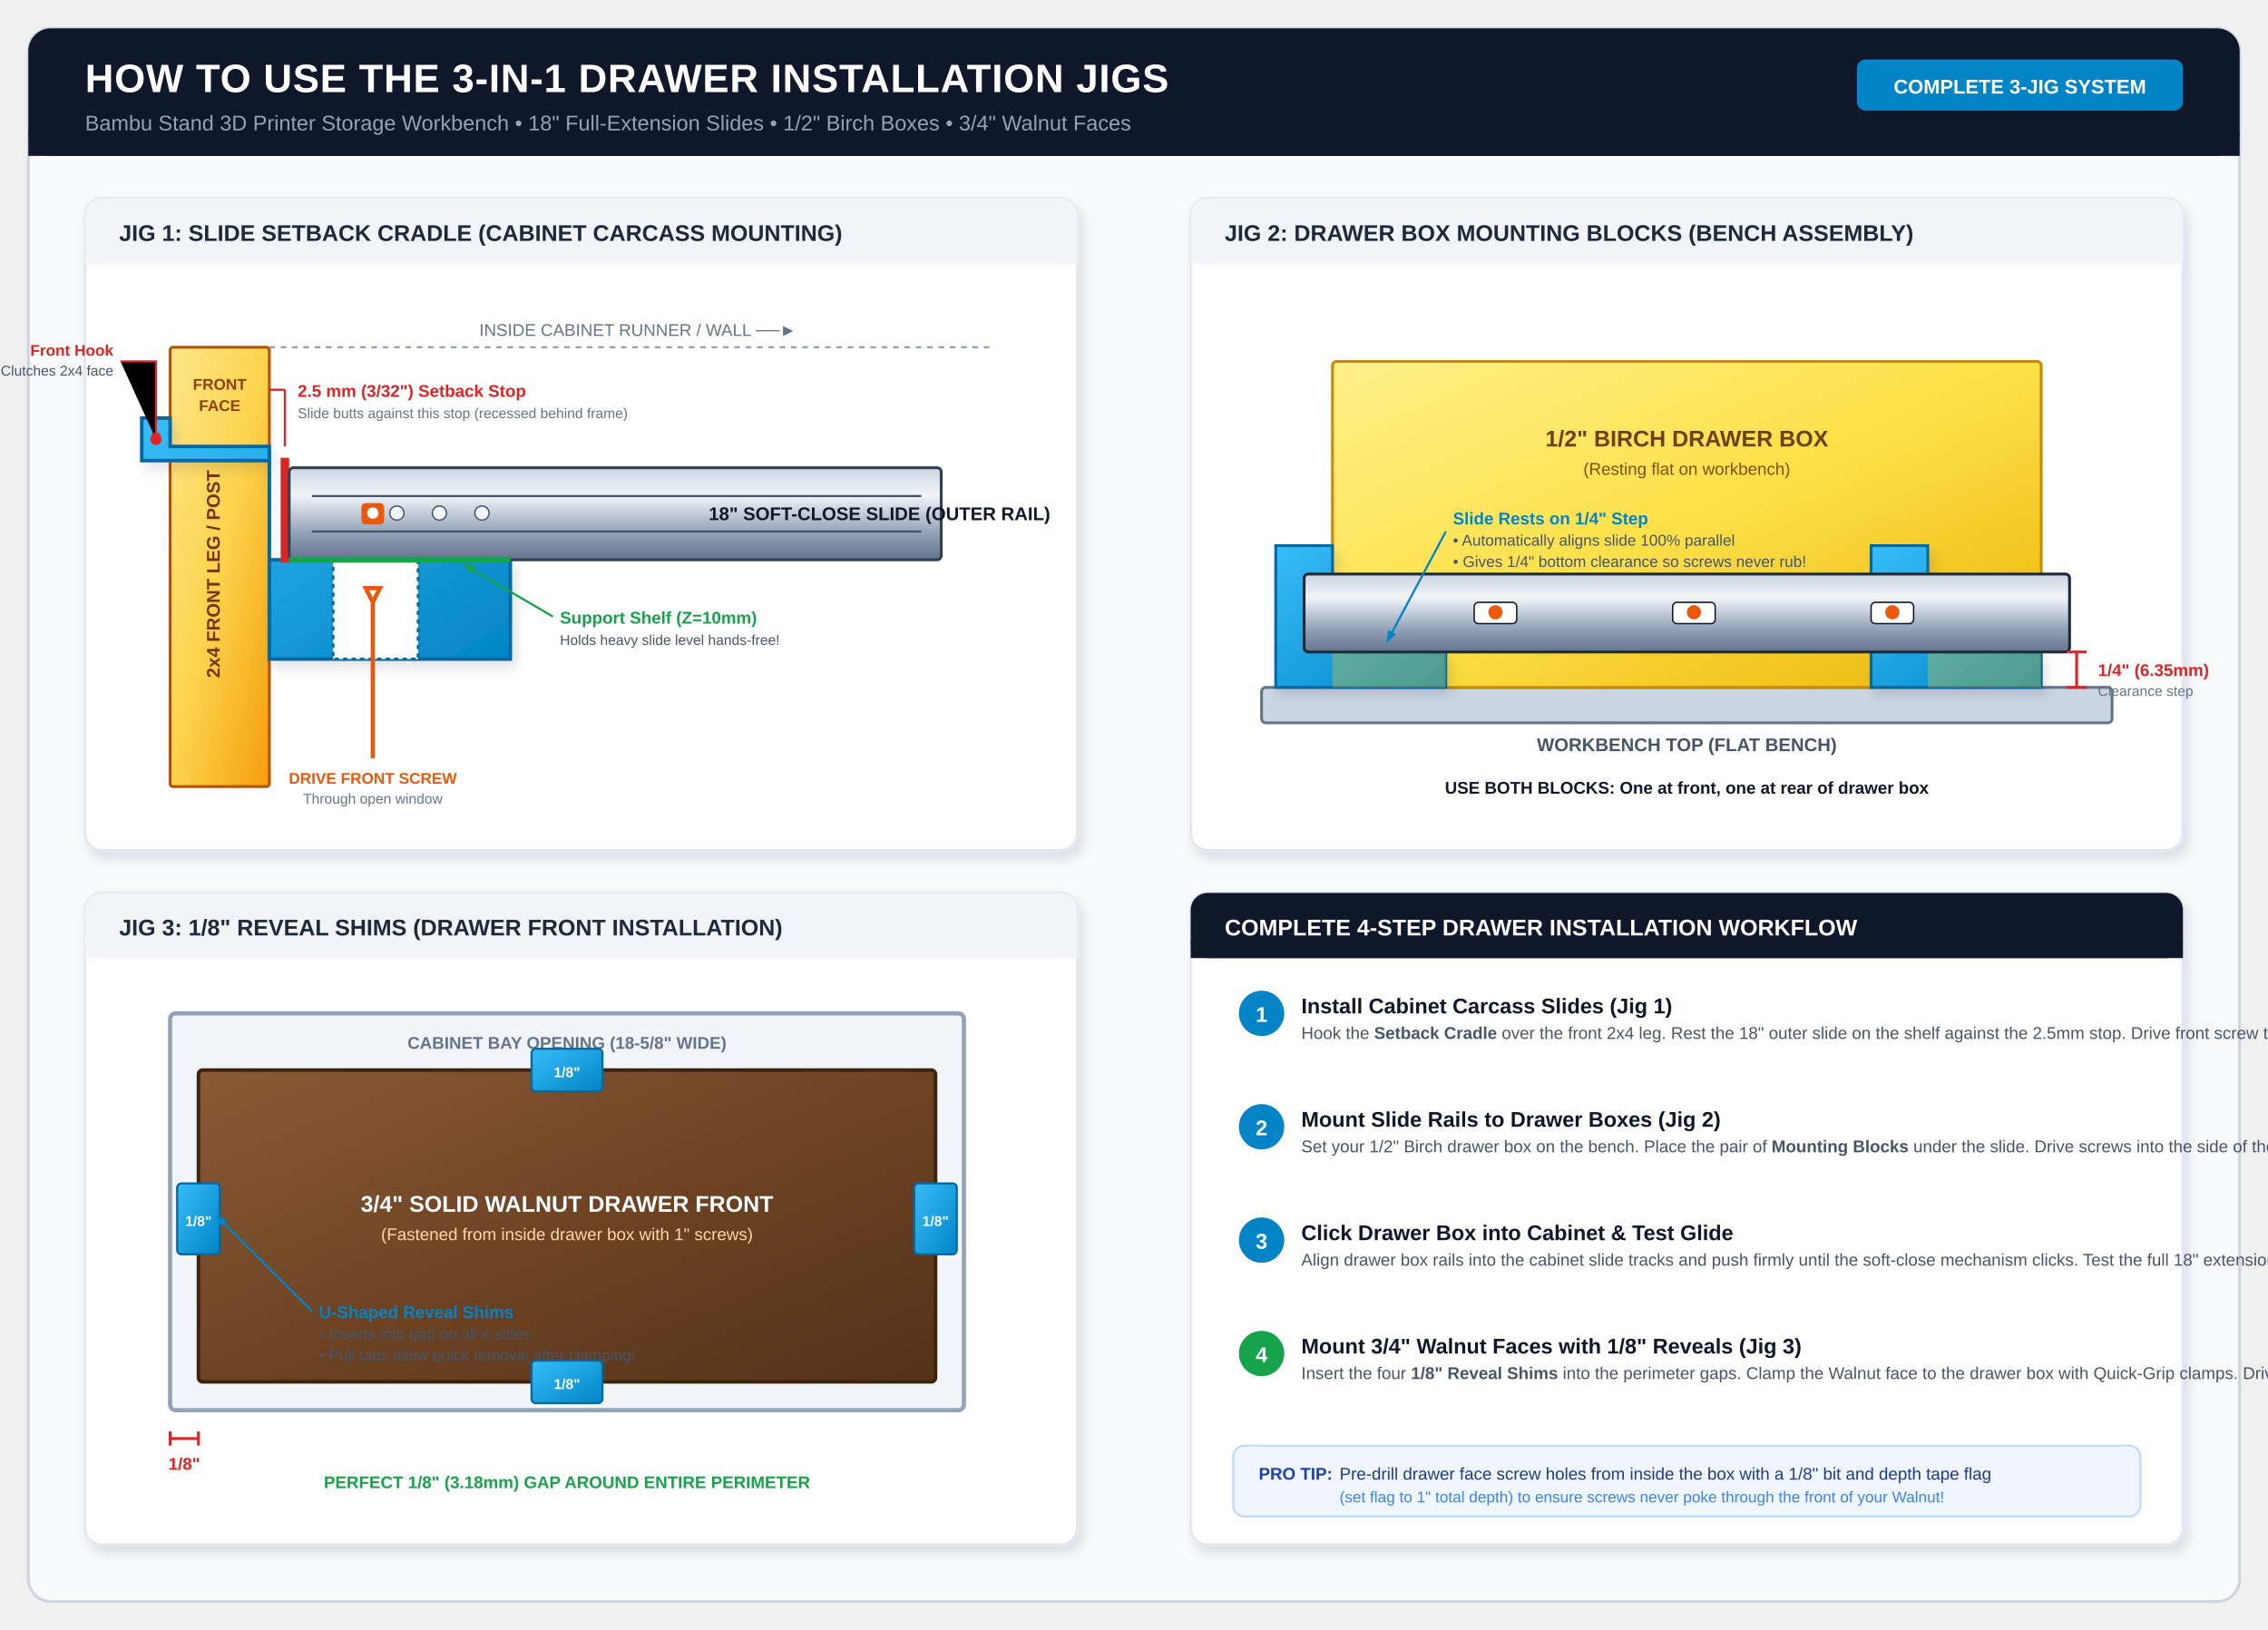
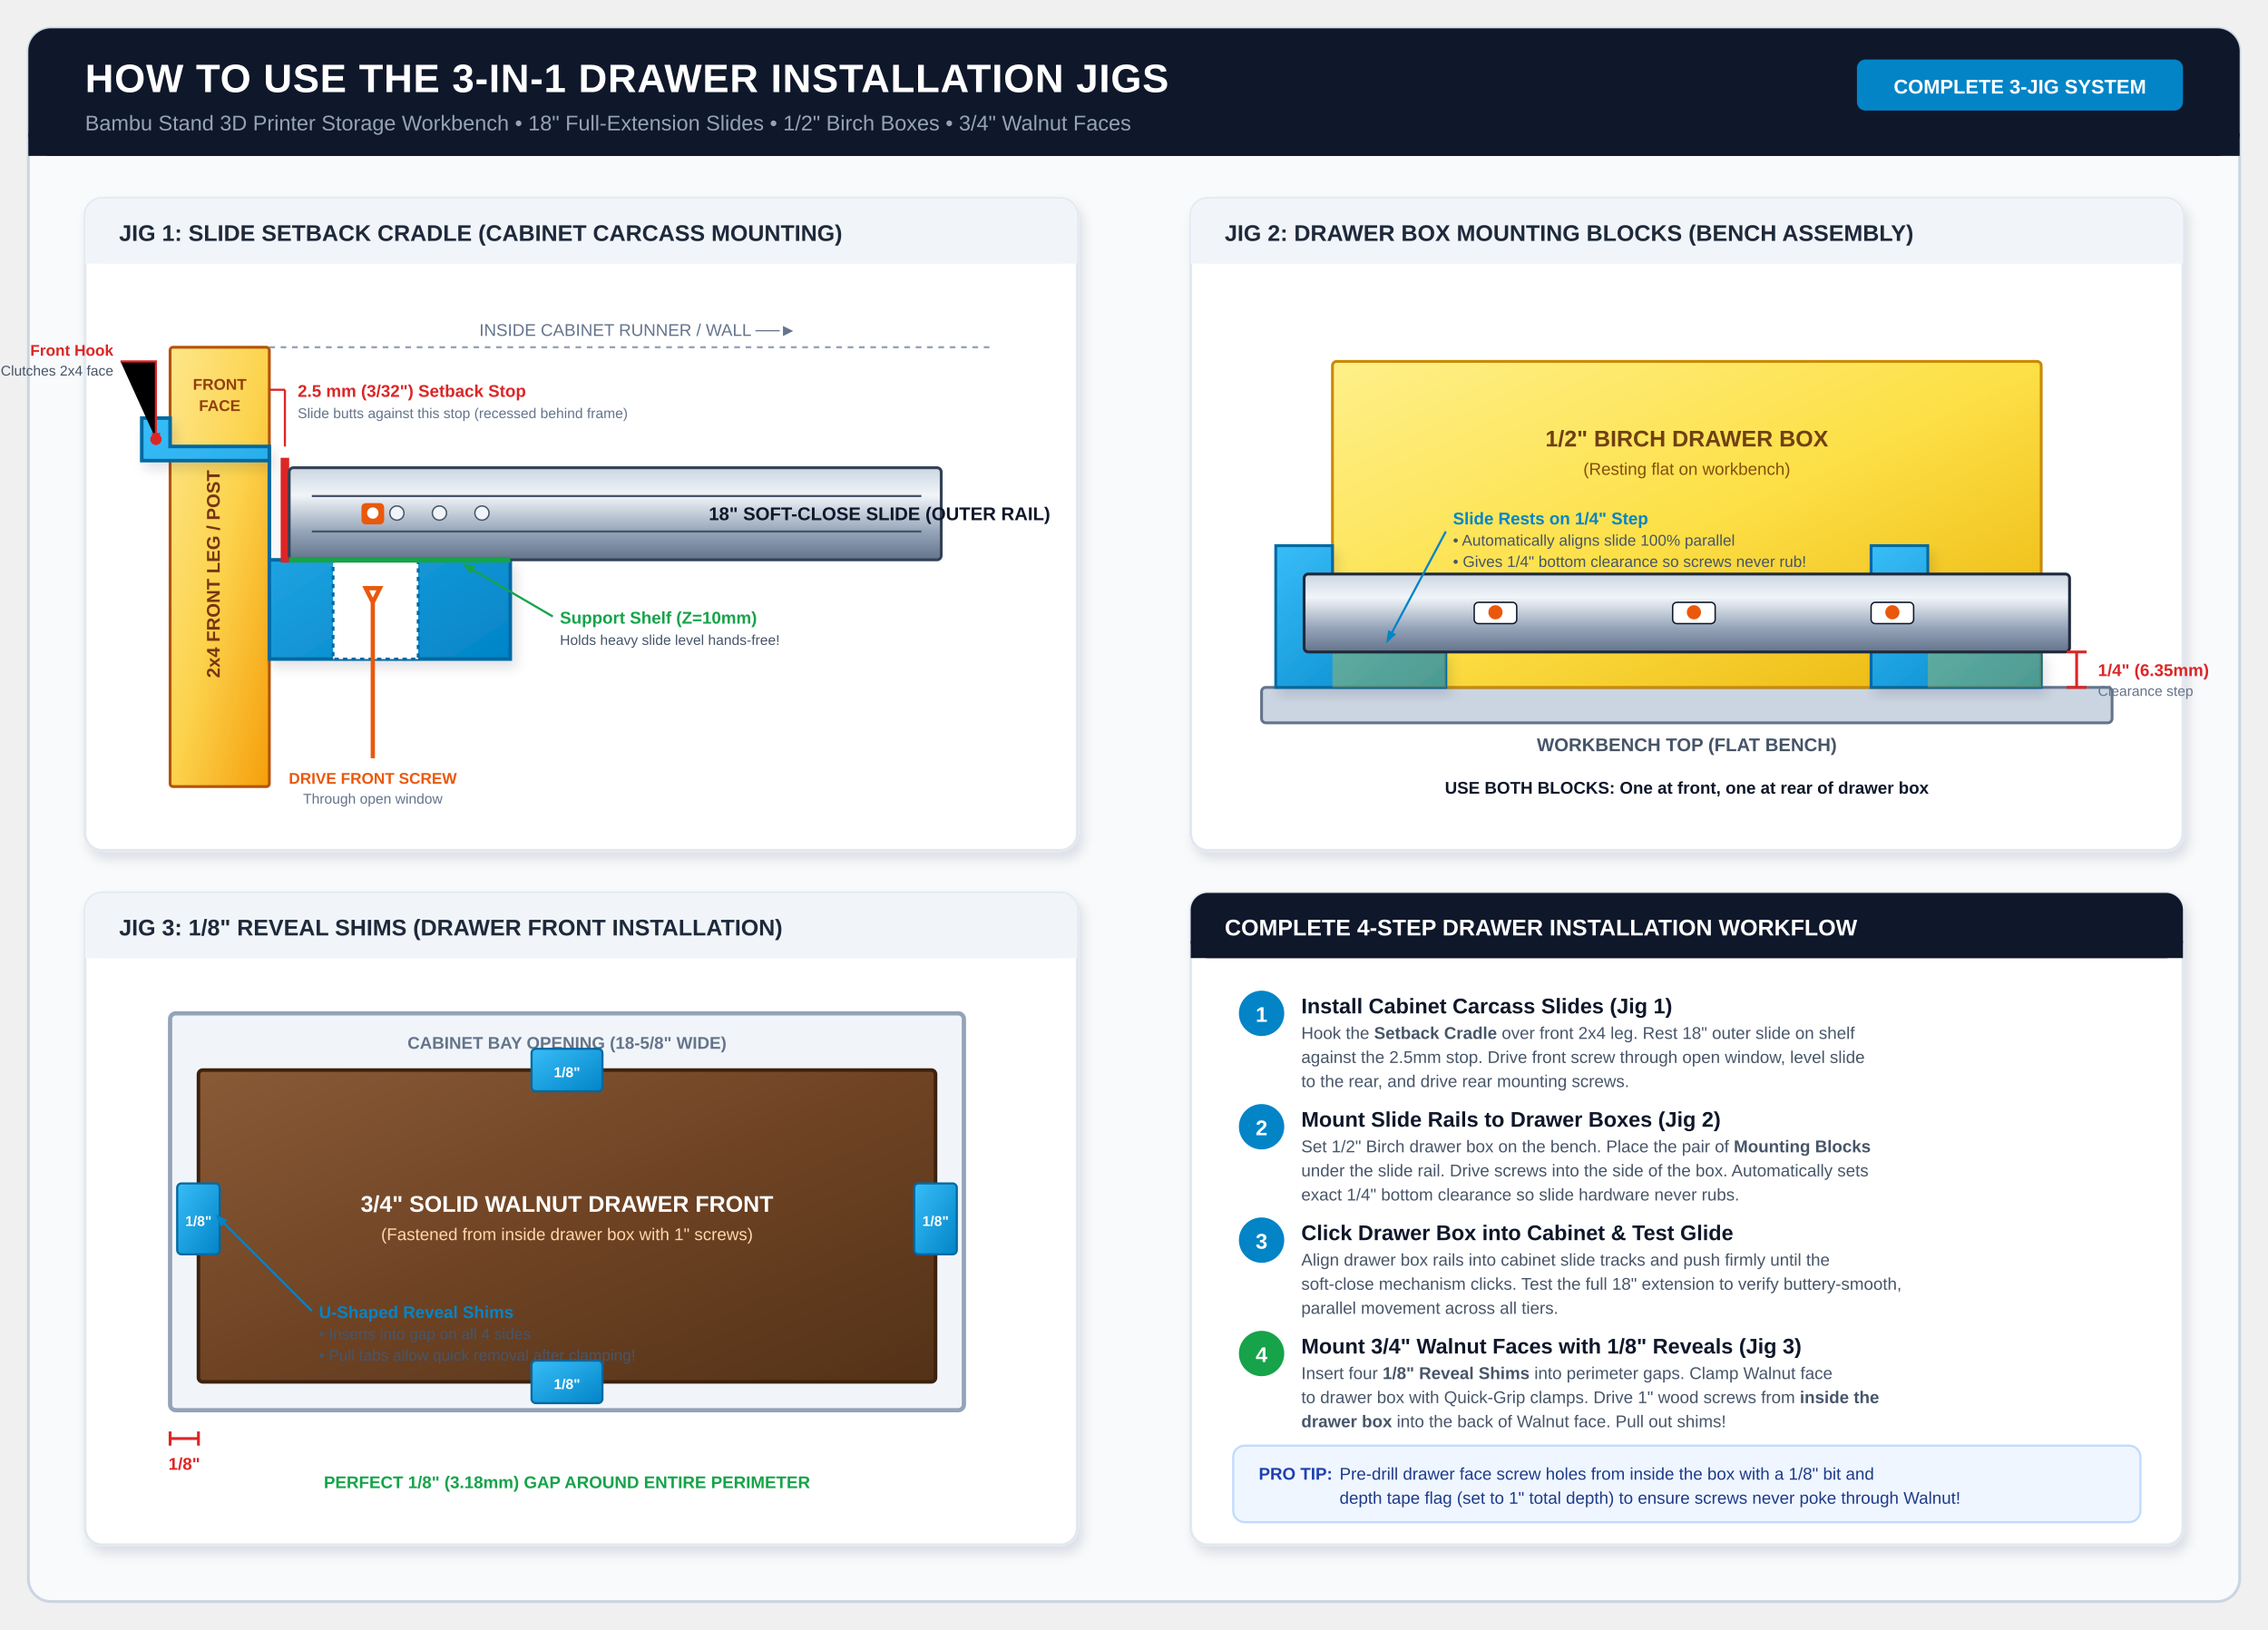
<svg xmlns="http://www.w3.org/2000/svg" viewBox="0 0 1600 1150" width="1600" height="1150" style="background:#ffffff; font-family:'Liberation Sans', Arial, sans-serif;">
  <defs>
    <marker id="arrow" viewBox="0 0 10 10" refX="5" refY="5" markerWidth="6" markerHeight="6" orient="auto-start-reverse">
      <path d="M 0 1.5 L 10 5 L 0 8.5 z" fill="#0284c7" />
    </marker>
    <marker id="arrow-red" viewBox="0 0 10 10" refX="5" refY="5" markerWidth="6" markerHeight="6" orient="auto-start-reverse">
      <path d="M 0 1.5 L 10 5 L 0 8.5 z" fill="#dc2626" />
    </marker>
    <marker id="arrow-slate" viewBox="0 0 10 10" refX="5" refY="5" markerWidth="6" markerHeight="6" orient="auto-start-reverse">
      <path d="M 0 1.5 L 10 5 L 0 8.5 z" fill="#475569" />
    </marker>
    <marker id="arrow-green" viewBox="0 0 10 10" refX="5" refY="5" markerWidth="6" markerHeight="6" orient="auto-start-reverse">
      <path d="M 0 1.5 L 10 5 L 0 8.5 z" fill="#16a34a" />
    </marker>
    <linearGradient id="walnutGrad" x1="0%" y1="0%" x2="100%" y2="100%">
      <stop offset="0%" stop-color="#8a5a36" />
      <stop offset="50%" stop-color="#6e4324" />
      <stop offset="100%" stop-color="#543217" />
    </linearGradient>
    <linearGradient id="birchGrad" x1="0%" y1="0%" x2="100%" y2="100%">
      <stop offset="0%" stop-color="#fef08a" />
      <stop offset="50%" stop-color="#fde047" />
      <stop offset="100%" stop-color="#eab308" />
    </linearGradient>
    <linearGradient id="pineGrad" x1="0%" y1="0%" x2="100%" y2="100%">
      <stop offset="0%" stop-color="#fde68a" />
      <stop offset="50%" stop-color="#fcd34d" />
      <stop offset="100%" stop-color="#f59e0b" />
    </linearGradient>
    <linearGradient id="jigGrad" x1="0%" y1="0%" x2="100%" y2="100%">
      <stop offset="0%" stop-color="#38bdf8" />
      <stop offset="100%" stop-color="#0284c7" />
    </linearGradient>
    <linearGradient id="jigDarkGrad" x1="0%" y1="0%" x2="100%" y2="100%">
      <stop offset="0%" stop-color="#0284c7" />
      <stop offset="100%" stop-color="#0369a1" />
    </linearGradient>
    <linearGradient id="steelSlideGrad" x1="0%" y1="0%" x2="0%" y2="100%">
      <stop offset="0%" stop-color="#cbd5e1" />
      <stop offset="30%" stop-color="#f1f5f9" />
      <stop offset="70%" stop-color="#94a3b8" />
      <stop offset="100%" stop-color="#64748b" />
    </linearGradient>
    <filter id="shadow" x="-5%" y="-5%" width="115%" height="115%">
      <feDropShadow dx="3" dy="5" stdDeviation="4" flood-color="#0f172a" flood-opacity="0.12" />
    </filter>
  </defs>
  <rect x="20" y="20" width="1560" height="1110" rx="16" fill="#f8fafc" stroke="#cbd5e1" stroke-width="2" />
  <rect x="20" y="20" width="1560" height="90" rx="16" fill="#0f172a" />
  <rect x="20" y="94" width="1560" height="16" fill="#0f172a" />
  <text x="60" y="65" font-size="28" font-weight="bold" fill="#ffffff" letter-spacing="0.5">HOW TO USE THE 3-IN-1 DRAWER INSTALLATION JIGS</text>
  <text x="60" y="92" font-size="15" fill="#94a3b8">Bambu Stand 3D Printer Storage Workbench • 18" Full-Extension Slides • 1/2" Birch Boxes • 3/4" Walnut Faces</text>
  <rect x="1310" y="42" width="230" height="36" rx="6" fill="#0284c7" />
  <text x="1425" y="66" font-size="14" font-weight="bold" fill="#ffffff" text-anchor="middle">COMPLETE 3-JIG SYSTEM</text>
  <g transform="translate(60, 140)">
    <rect x="0" y="0" width="700" height="460" rx="12" fill="#ffffff" stroke="#e2e8f0" stroke-width="2" filter="url(#shadow)" />
    <rect x="0" y="0" width="700" height="46" rx="12" fill="#f1f5f9" />
    <rect x="0" y="34" width="700" height="12" fill="#f1f5f9" />
    <text x="24" y="30" font-size="16" font-weight="bold" fill="#1e293b">JIG 1: SLIDE SETBACK CRADLE (CABINET CARCASS MOUNTING)</text>
    <g transform="translate(40, 65)">
      <rect x="20" y="40" width="70" height="310" rx="2" fill="url(#pineGrad)" stroke="#b45309" stroke-width="2" />
      <text x="55" y="200" font-size="13" font-weight="bold" fill="#78350f" text-anchor="middle" transform="rotate(-90 55 200)">2x4 FRONT LEG / POST</text>
      <text x="55" y="70" font-size="11" font-weight="bold" fill="#92400e" text-anchor="middle">FRONT</text>
      <text x="55" y="85" font-size="11" font-weight="bold" fill="#92400e" text-anchor="middle">FACE</text>
      <line x1="90" y1="40" x2="600" y2="40" stroke="#94a3b8" stroke-dasharray="4,4" stroke-width="1.5" />
      <text x="350" y="32" font-size="12" fill="#64748b" text-anchor="middle">INSIDE CABINET RUNNER / WALL ──►</text>
      <path d="M 0,90 L 20,90 L 20,110 L 90,110 L 90,260 L 260,260 L 260,190 L 90,190 L 90,120 L 0,120 Z" fill="url(#jigGrad)" stroke="#0369a1" stroke-width="2.5" filter="url(#shadow)" />
      <circle cx="10" cy="105" r="4" fill="#dc2626" />
      <path d="M 10,105 L 10,50 L -15,50" stroke="#dc2626" stroke-width="1.5" marker-start="url(#arrow-red)" />
      <text x="-20" y="46" font-size="11" font-weight="bold" fill="#dc2626" text-anchor="end">Front Hook</text>
      <text x="-20" y="60" font-size="10" fill="#475569" text-anchor="end">Clutches 2x4 face</text>
      <rect x="98" y="118" width="6" height="74" fill="#dc2626" />
      <line x1="101" y1="110" x2="101" y2="70" stroke="#dc2626" stroke-width="1.5" />
      <line x1="90" y1="70" x2="101" y2="70" stroke="#dc2626" stroke-width="1.5" />
      <text x="110" y="75" font-size="12" font-weight="bold" fill="#dc2626">2.5 mm (3/32") Setback Stop</text>
      <text x="110" y="90" font-size="10" fill="#64748b">Slide butts against this stop (recessed behind frame)</text>
      <rect x="104" y="125" width="460" height="65" rx="3" fill="url(#steelSlideGrad)" stroke="#334155" stroke-width="2" />
      <line x1="120" y1="145" x2="550" y2="145" stroke="#475569" stroke-width="1.5" />
      <line x1="120" y1="170" x2="550" y2="170" stroke="#475569" stroke-width="1.5" />
      <circle cx="180" cy="157" r="5" fill="#f1f5f9" stroke="#475569" />
      <circle cx="210" cy="157" r="5" fill="#f1f5f9" stroke="#475569" />
      <circle cx="240" cy="157" r="5" fill="#f1f5f9" stroke="#475569" />
      <rect x="135" y="190" width="60" height="70" fill="#ffffff" stroke="#0369a1" stroke-width="2" stroke-dasharray="3,3" />
      <rect x="155" y="150" width="16" height="15" rx="3" fill="#ea580c" />
      <circle cx="163" cy="157" r="4" fill="#ffffff" />
      <path d="M 163,330 L 163,220 L 158,210 L 168,210 L 163,220" stroke="#ea580c" stroke-width="3" fill="none" />
      <text x="163" y="348" font-size="11" font-weight="bold" fill="#ea580c" text-anchor="middle">DRIVE FRONT SCREW</text>
      <text x="163" y="362" font-size="10" fill="#64748b" text-anchor="middle">Through open window</text>
      <line x1="104" y1="190" x2="260" y2="190" stroke="#16a34a" stroke-width="4" />
      <path d="M 230,195 L 290,230" stroke="#16a34a" stroke-width="1.5" marker-start="url(#arrow-green)" />
      <text x="295" y="235" font-size="12" font-weight="bold" fill="#16a34a">Support Shelf (Z=10mm)</text>
      <text x="295" y="250" font-size="10" fill="#475569">Holds heavy slide level hands-free!</text>
      <text x="400" y="162" font-size="13" font-weight="bold" fill="#0f172a">18" SOFT-CLOSE SLIDE (OUTER RAIL)</text>
    </g>
  </g>
  <g transform="translate(840, 140)">
    <rect x="0" y="0" width="700" height="460" rx="12" fill="#ffffff" stroke="#e2e8f0" stroke-width="2" filter="url(#shadow)" />
    <rect x="0" y="0" width="700" height="46" rx="12" fill="#f1f5f9" />
    <rect x="0" y="34" width="700" height="12" fill="#f1f5f9" />
    <text x="24" y="30" font-size="16" font-weight="bold" fill="#1e293b">JIG 2: DRAWER BOX MOUNTING BLOCKS (BENCH ASSEMBLY)</text>
    <g transform="translate(40, 65)">
      <rect x="10" y="280" width="600" height="25" rx="3" fill="#cbd5e1" stroke="#64748b" stroke-width="2" />
      <text x="310" y="325" font-size="13" font-weight="bold" fill="#475569" text-anchor="middle">WORKBENCH TOP (FLAT BENCH)</text>
      <rect x="60" y="50" width="500" height="230" rx="3" fill="url(#birchGrad)" stroke="#ca8a04" stroke-width="2" />
      <text x="310" y="110" font-size="16" font-weight="bold" fill="#713f12" text-anchor="middle">1/2" BIRCH DRAWER BOX</text>
      <text x="310" y="130" font-size="12" fill="#854d0e" text-anchor="middle">(Resting flat on workbench)</text>
      <path d="M 20,280 L 140,280 L 140,255 L 60,255 L 60,180 L 20,180 Z" fill="url(#jigGrad)" stroke="#0369a1" stroke-width="2" filter="url(#shadow)" />
      <rect x="60" y="255" width="80" height="25" fill="#facc15" opacity="0.3" />
      <path d="M 440,280 L 560,280 L 560,255 L 480,255 L 480,180 L 440,180 Z" fill="url(#jigGrad)" stroke="#0369a1" stroke-width="2" filter="url(#shadow)" />
      <rect x="480" y="255" width="80" height="25" fill="#facc15" opacity="0.3" />
      <rect x="40" y="200" width="540" height="55" rx="3" fill="url(#steelSlideGrad)" stroke="#1e293b" stroke-width="2" />
      <rect x="160" y="220" width="30" height="15" rx="3" fill="#ffffff" stroke="#0f172a" />
      <rect x="300" y="220" width="30" height="15" rx="3" fill="#ffffff" stroke="#0f172a" />
      <rect x="440" y="220" width="30" height="15" rx="3" fill="#ffffff" stroke="#0f172a" />
      <circle cx="175" cy="227" r="5" fill="#ea580c" />
      <circle cx="315" cy="227" r="5" fill="#ea580c" />
      <circle cx="455" cy="227" r="5" fill="#ea580c" />
      <line x1="585" y1="255" x2="585" y2="280" stroke="#dc2626" stroke-width="2" />
      <line x1="578" y1="255" x2="592" y2="255" stroke="#dc2626" stroke-width="2" />
      <line x1="578" y1="280" x2="592" y2="280" stroke="#dc2626" stroke-width="2" />
      <text x="600" y="272" font-size="12" font-weight="bold" fill="#dc2626">1/4" (6.35mm)</text>
      <text x="600" y="286" font-size="10" fill="#64748b">Clearance step</text>
      <path d="M 100,245 L 140,170" stroke="#0284c7" stroke-width="1.5" marker-start="url(#arrow)" />
      <text x="145" y="165" font-size="12" font-weight="bold" fill="#0284c7">Slide Rests on 1/4" Step</text>
      <text x="145" y="180" font-size="11" fill="#475569">• Automatically aligns slide 100% parallel</text>
      <text x="145" y="195" font-size="11" fill="#475569">• Gives 1/4" bottom clearance so screws never rub!</text>
      <text x="310" y="355" font-size="12" font-weight="bold" fill="#0f172a" text-anchor="middle">USE BOTH BLOCKS: One at front, one at rear of drawer box</text>
    </g>
  </g>
  <g transform="translate(60, 630)">
    <rect x="0" y="0" width="700" height="460" rx="12" fill="#ffffff" stroke="#e2e8f0" stroke-width="2" filter="url(#shadow)" />
    <rect x="0" y="0" width="700" height="46" rx="12" fill="#f1f5f9" />
    <rect x="0" y="34" width="700" height="12" fill="#f1f5f9" />
    <text x="24" y="30" font-size="16" font-weight="bold" fill="#1e293b">JIG 3: 1/8" REVEAL SHIMS (DRAWER FRONT INSTALLATION)</text>
    <g transform="translate(40, 65)">
      <rect x="20" y="20" width="560" height="280" rx="4" fill="#f1f5f9" stroke="#94a3b8" stroke-width="3" />
      <text x="300" y="45" font-size="12" font-weight="bold" fill="#64748b" text-anchor="middle">CABINET BAY OPENING (18-5/8" WIDE)</text>
      <rect x="40" y="60" width="520" height="220" rx="3" fill="url(#walnutGrad)" stroke="#3d220e" stroke-width="2.5" />
      <text x="300" y="160" font-size="16" font-weight="bold" fill="#ffffff" text-anchor="middle">3/4" SOLID WALNUT DRAWER FRONT</text>
      <text x="300" y="180" font-size="12" fill="#fed7aa" text-anchor="middle">(Fastened from inside drawer box with 1" screws)</text>
      <rect x="25" y="140" width="30" height="50" rx="3" fill="url(#jigGrad)" stroke="#0369a1" stroke-width="1.5" />
      <text x="40" y="170" font-size="10" font-weight="bold" fill="#ffffff" text-anchor="middle">1/8"</text>
      <rect x="545" y="140" width="30" height="50" rx="3" fill="url(#jigGrad)" stroke="#0369a1" stroke-width="1.5" />
      <text x="560" y="170" font-size="10" font-weight="bold" fill="#ffffff" text-anchor="middle">1/8"</text>
      <rect x="275" y="45" width="50" height="30" rx="3" fill="url(#jigGrad)" stroke="#0369a1" stroke-width="1.5" />
      <text x="300" y="65" font-size="10" font-weight="bold" fill="#ffffff" text-anchor="middle">1/8"</text>
      <rect x="275" y="265" width="50" height="30" rx="3" fill="url(#jigGrad)" stroke="#0369a1" stroke-width="1.5" />
      <text x="300" y="285" font-size="10" font-weight="bold" fill="#ffffff" text-anchor="middle">1/8"</text>
      <line x1="20" y1="320" x2="40" y2="320" stroke="#dc2626" stroke-width="2" />
      <line x1="20" y1="315" x2="20" y2="325" stroke="#dc2626" stroke-width="2" />
      <line x1="40" y1="315" x2="40" y2="325" stroke="#dc2626" stroke-width="2" />
      <text x="30" y="342" font-size="12" font-weight="bold" fill="#dc2626" text-anchor="middle">1/8"</text>
      <path d="M 55,165 L 120,230" stroke="#0284c7" stroke-width="1.5" marker-start="url(#arrow)" />
      <text x="125" y="235" font-size="12" font-weight="bold" fill="#0284c7">U-Shaped Reveal Shims</text>
      <text x="125" y="250" font-size="11" fill="#475569">• Inserts into gap on all 4 sides</text>
      <text x="125" y="265" font-size="11" fill="#475569">• Pull tabs allow quick removal after clamping!</text>
      <text x="300" y="355" font-size="12" font-weight="bold" fill="#16a34a" text-anchor="middle">PERFECT 1/8" (3.18mm) GAP AROUND ENTIRE PERIMETER</text>
    </g>
  </g>
  <g transform="translate(840, 630)">
    <rect x="0" y="0" width="700" height="460" rx="12" fill="#ffffff" stroke="#e2e8f0" stroke-width="2" filter="url(#shadow)" />
    <rect x="0" y="0" width="700" height="46" rx="12" fill="#0f172a" />
    <rect x="0" y="34" width="700" height="12" fill="#0f172a" />
    <text x="24" y="30" font-size="16" font-weight="bold" fill="#ffffff">COMPLETE 4-STEP DRAWER INSTALLATION WORKFLOW</text>
    <g transform="translate(30, 65)">
      <g transform="translate(0, 0)">
        <circle cx="20" cy="20" r="16" fill="#0284c7" />
        <text x="20" y="26" font-size="15" font-weight="bold" fill="#ffffff" text-anchor="middle">1</text>
        <text x="48" y="20" font-size="15" font-weight="bold" fill="#0f172a">Install Cabinet Carcass Slides (Jig 1)</text>
-         <text x="48" y="38" font-size="12" fill="#475569">Hook the <tspan font-weight="bold">Setback Cradle</tspan> over the front 2x4 leg. Rest the 18" outer slide on the shelf against the 2.5mm stop. Drive front screw through the open window, level to the rear, and drive rear screws.</text>
+         <text x="48" y="38" font-size="12" fill="#475569">
+           <tspan x="48" dy="0">Hook the <tspan font-weight="bold">Setback Cradle</tspan> over front 2x4 leg. Rest 18" outer slide on shelf</tspan>
+           <tspan x="48" dy="17">against the 2.5mm stop. Drive front screw through open window, level slide</tspan>
+           <tspan x="48" dy="17">to the rear, and drive rear mounting screws.</tspan>
+         </text>
      </g>
      <g transform="translate(0, 80)">
        <circle cx="20" cy="20" r="16" fill="#0284c7" />
        <text x="20" y="26" font-size="15" font-weight="bold" fill="#ffffff" text-anchor="middle">2</text>
        <text x="48" y="20" font-size="15" font-weight="bold" fill="#0f172a">Mount Slide Rails to Drawer Boxes (Jig 2)</text>
-         <text x="48" y="38" font-size="12" fill="#475569">Set your 1/2" Birch drawer box on the bench. Place the pair of <tspan font-weight="bold">Mounting Blocks</tspan> under the slide. Drive screws into the side of the box. Automatically sets exact 1/4" bottom clearance.</text>
+         <text x="48" y="38" font-size="12" fill="#475569">
+           <tspan x="48" dy="0">Set 1/2" Birch drawer box on the bench. Place the pair of <tspan font-weight="bold">Mounting Blocks</tspan>
+           </tspan>
+           <tspan x="48" dy="17">under the slide rail. Drive screws into the side of the box. Automatically sets</tspan>
+           <tspan x="48" dy="17">exact 1/4" bottom clearance so slide hardware never rubs.</tspan>
+         </text>
      </g>
      <g transform="translate(0, 160)">
        <circle cx="20" cy="20" r="16" fill="#0284c7" />
        <text x="20" y="26" font-size="15" font-weight="bold" fill="#ffffff" text-anchor="middle">3</text>
        <text x="48" y="20" font-size="15" font-weight="bold" fill="#0f172a">Click Drawer Box into Cabinet &amp; Test Glide</text>
-         <text x="48" y="38" font-size="12" fill="#475569">Align drawer box rails into the cabinet slide tracks and push firmly until the soft-close mechanism clicks. Test the full 18" extension to verify buttery-smooth, parallel movement.</text>
+         <text x="48" y="38" font-size="12" fill="#475569">
+           <tspan x="48" dy="0">Align drawer box rails into cabinet slide tracks and push firmly until the</tspan>
+           <tspan x="48" dy="17">soft-close mechanism clicks. Test the full 18" extension to verify buttery-smooth,</tspan>
+           <tspan x="48" dy="17">parallel movement across all tiers.</tspan>
+         </text>
      </g>
      <g transform="translate(0, 240)">
        <circle cx="20" cy="20" r="16" fill="#16a34a" />
        <text x="20" y="26" font-size="15" font-weight="bold" fill="#ffffff" text-anchor="middle">4</text>
        <text x="48" y="20" font-size="15" font-weight="bold" fill="#0f172a">Mount 3/4" Walnut Faces with 1/8" Reveals (Jig 3)</text>
-         <text x="48" y="38" font-size="12" fill="#475569">Insert the four <tspan font-weight="bold">1/8" Reveal Shims</tspan> into the perimeter gaps. Clamp the Walnut face to the drawer box with Quick-Grip clamps. Drive 1" wood screws from <tspan font-weight="bold">inside the drawer box</tspan> into the back of the Walnut face. Pull out shims!</text>
+         <text x="48" y="38" font-size="12" fill="#475569">
+           <tspan x="48" dy="0">Insert four <tspan font-weight="bold">1/8" Reveal Shims</tspan> into perimeter gaps. Clamp Walnut face</tspan>
+           <tspan x="48" dy="17">to drawer box with Quick-Grip clamps. Drive 1" wood screws from <tspan font-weight="bold">inside the</tspan>
+           </tspan>
+           <tspan x="48" dy="17">
+             <tspan font-weight="bold">drawer box</tspan> into the back of Walnut face. Pull out shims!</tspan>
+         </text>
      </g>
      <g transform="translate(0, 325)">
-         <rect x="0" y="0" width="640" height="50" rx="8" fill="#eff6ff" stroke="#bfdbfe" stroke-width="1.5" />
+         <rect x="0" y="0" width="640" height="54" rx="8" fill="#eff6ff" stroke="#bfdbfe" stroke-width="1.5" />
        <text x="18" y="24" font-size="12" font-weight="bold" fill="#1e40af">PRO TIP:</text>
-         <text x="75" y="24" font-size="12" fill="#1e3a8a">Pre-drill drawer face screw holes from inside the box with a 1/8" bit and depth tape flag</text>
-         <text x="75" y="40" font-size="11" fill="#3b82f6">(set flag to 1" total depth) to ensure screws never poke through the front of your Walnut!</text>
+         <text x="75" y="24" font-size="12" fill="#1e3a8a">
+           <tspan x="75" dy="0">Pre-drill drawer face screw holes from inside the box with a 1/8" bit and</tspan>
+           <tspan x="75" dy="17">depth tape flag (set to 1" total depth) to ensure screws never poke through Walnut!</tspan>
+         </text>
      </g>
    </g>
  </g>
</svg>
